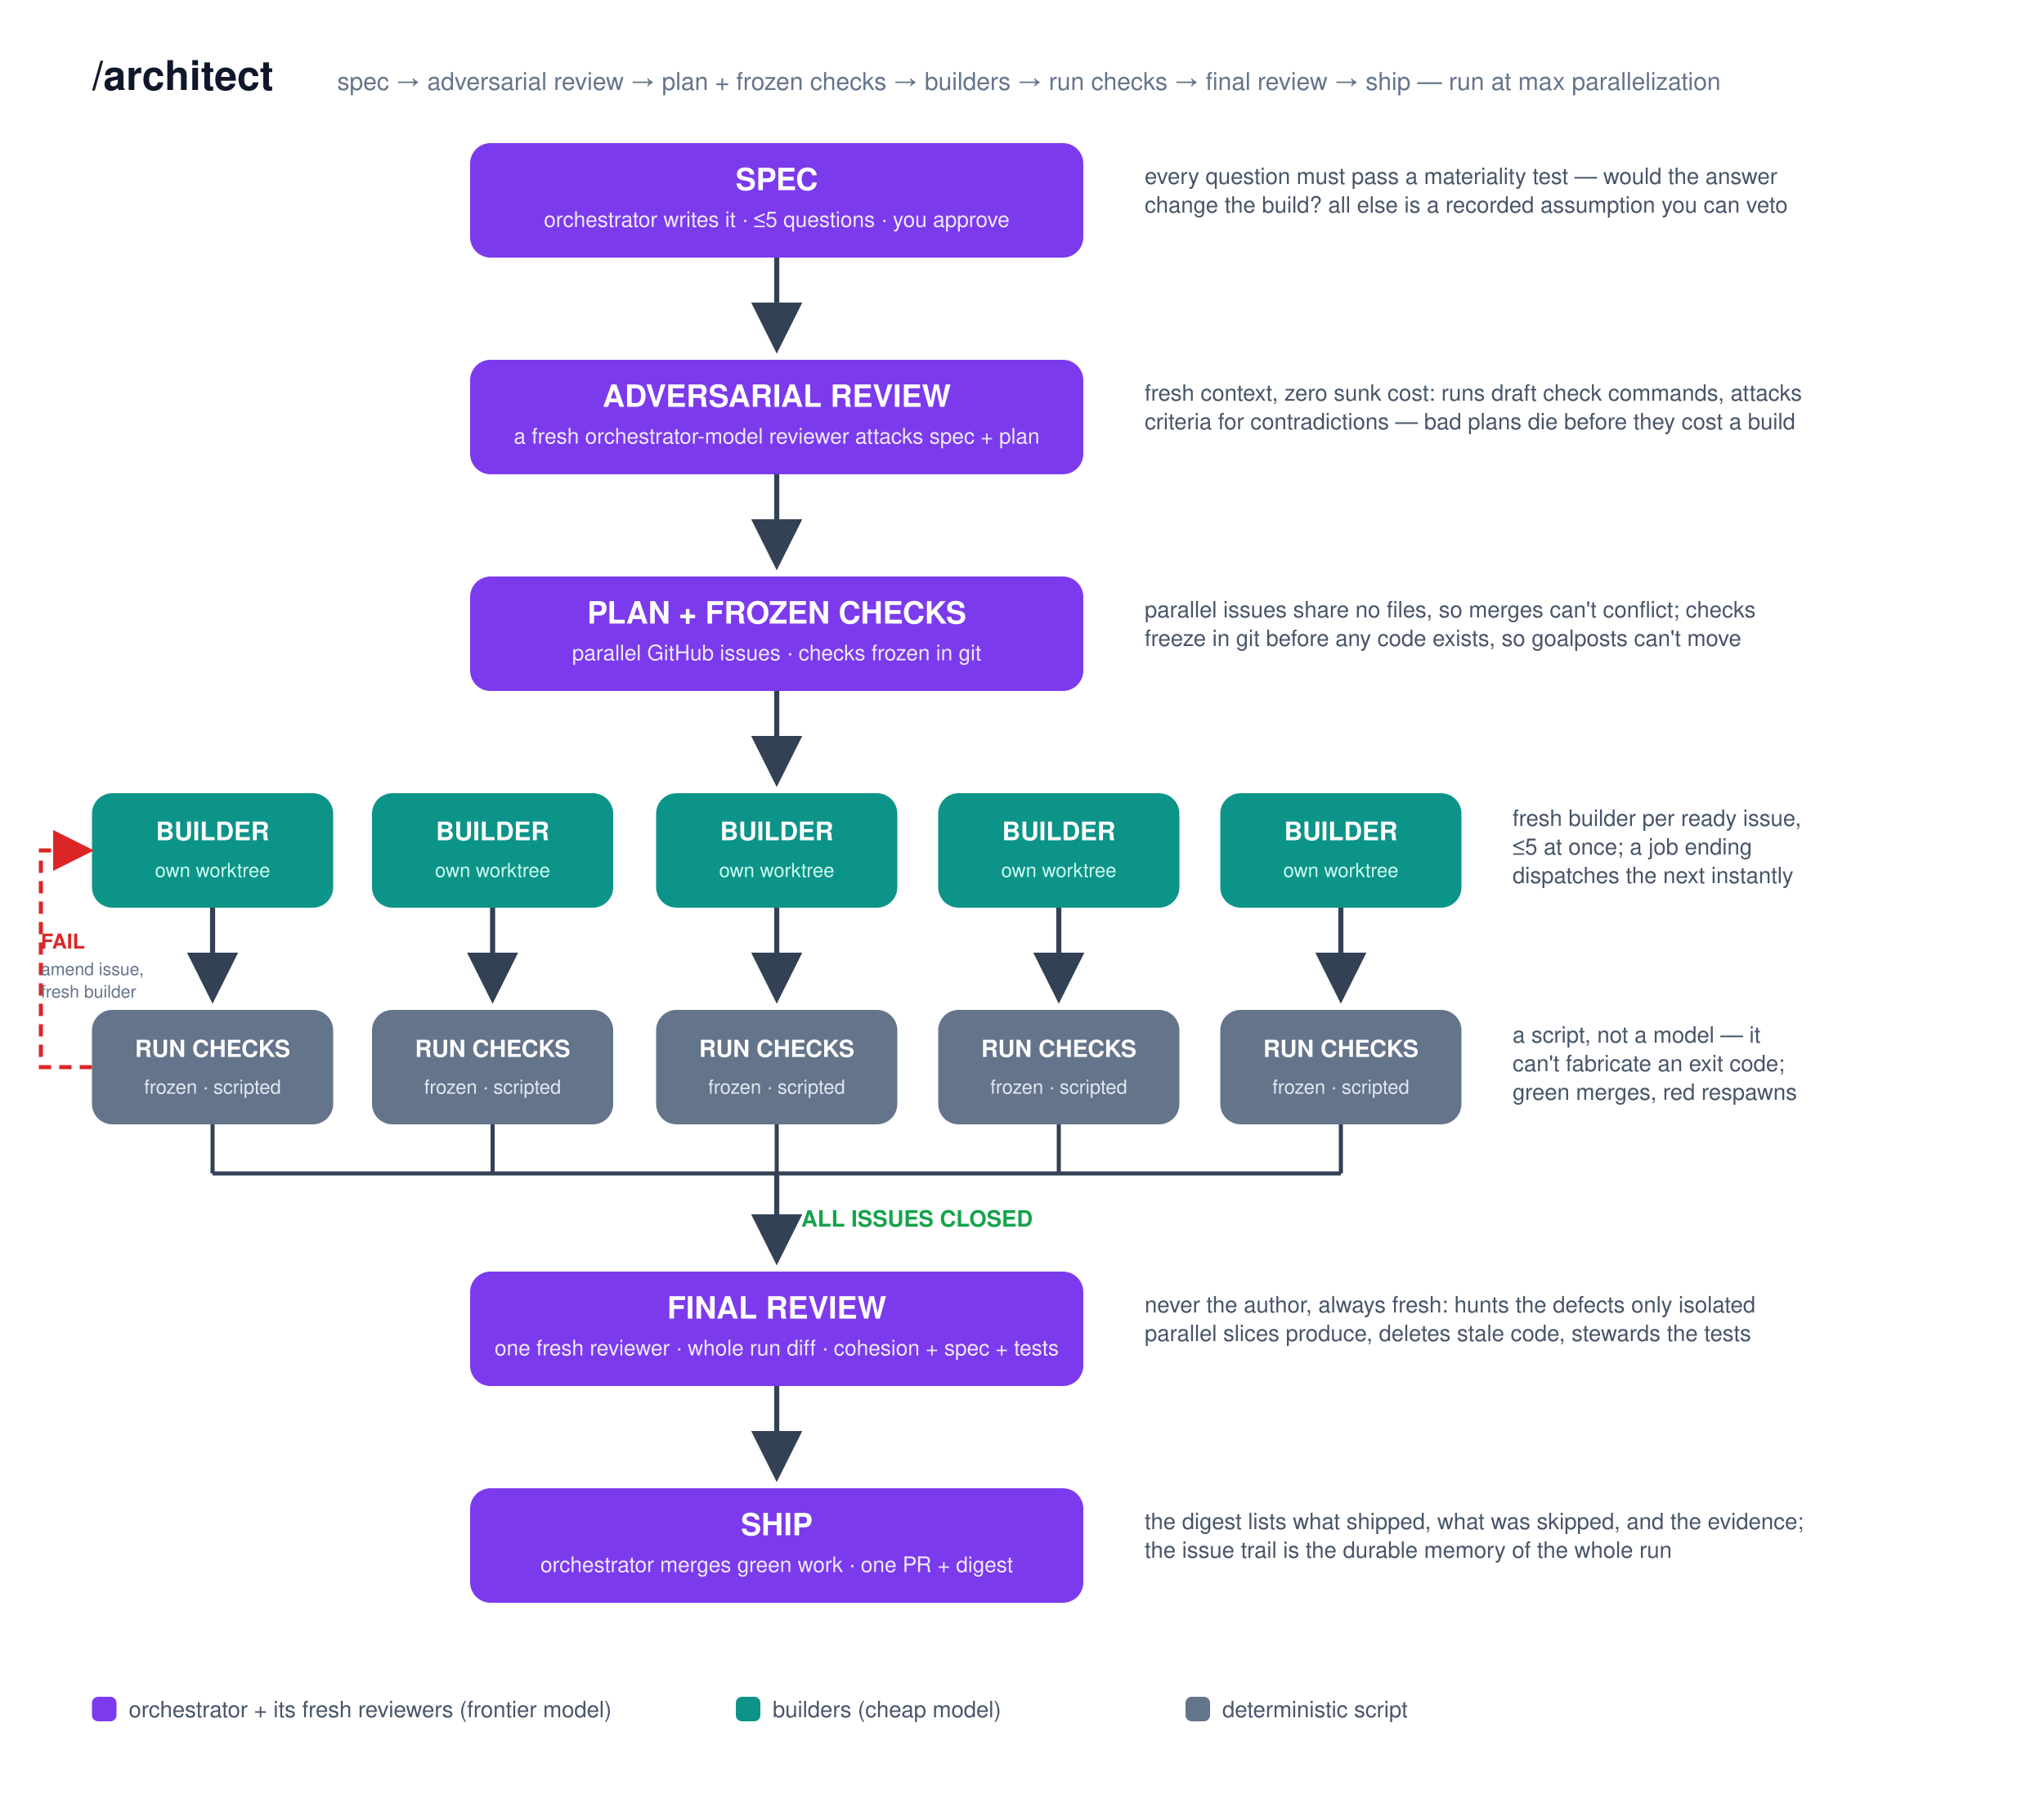
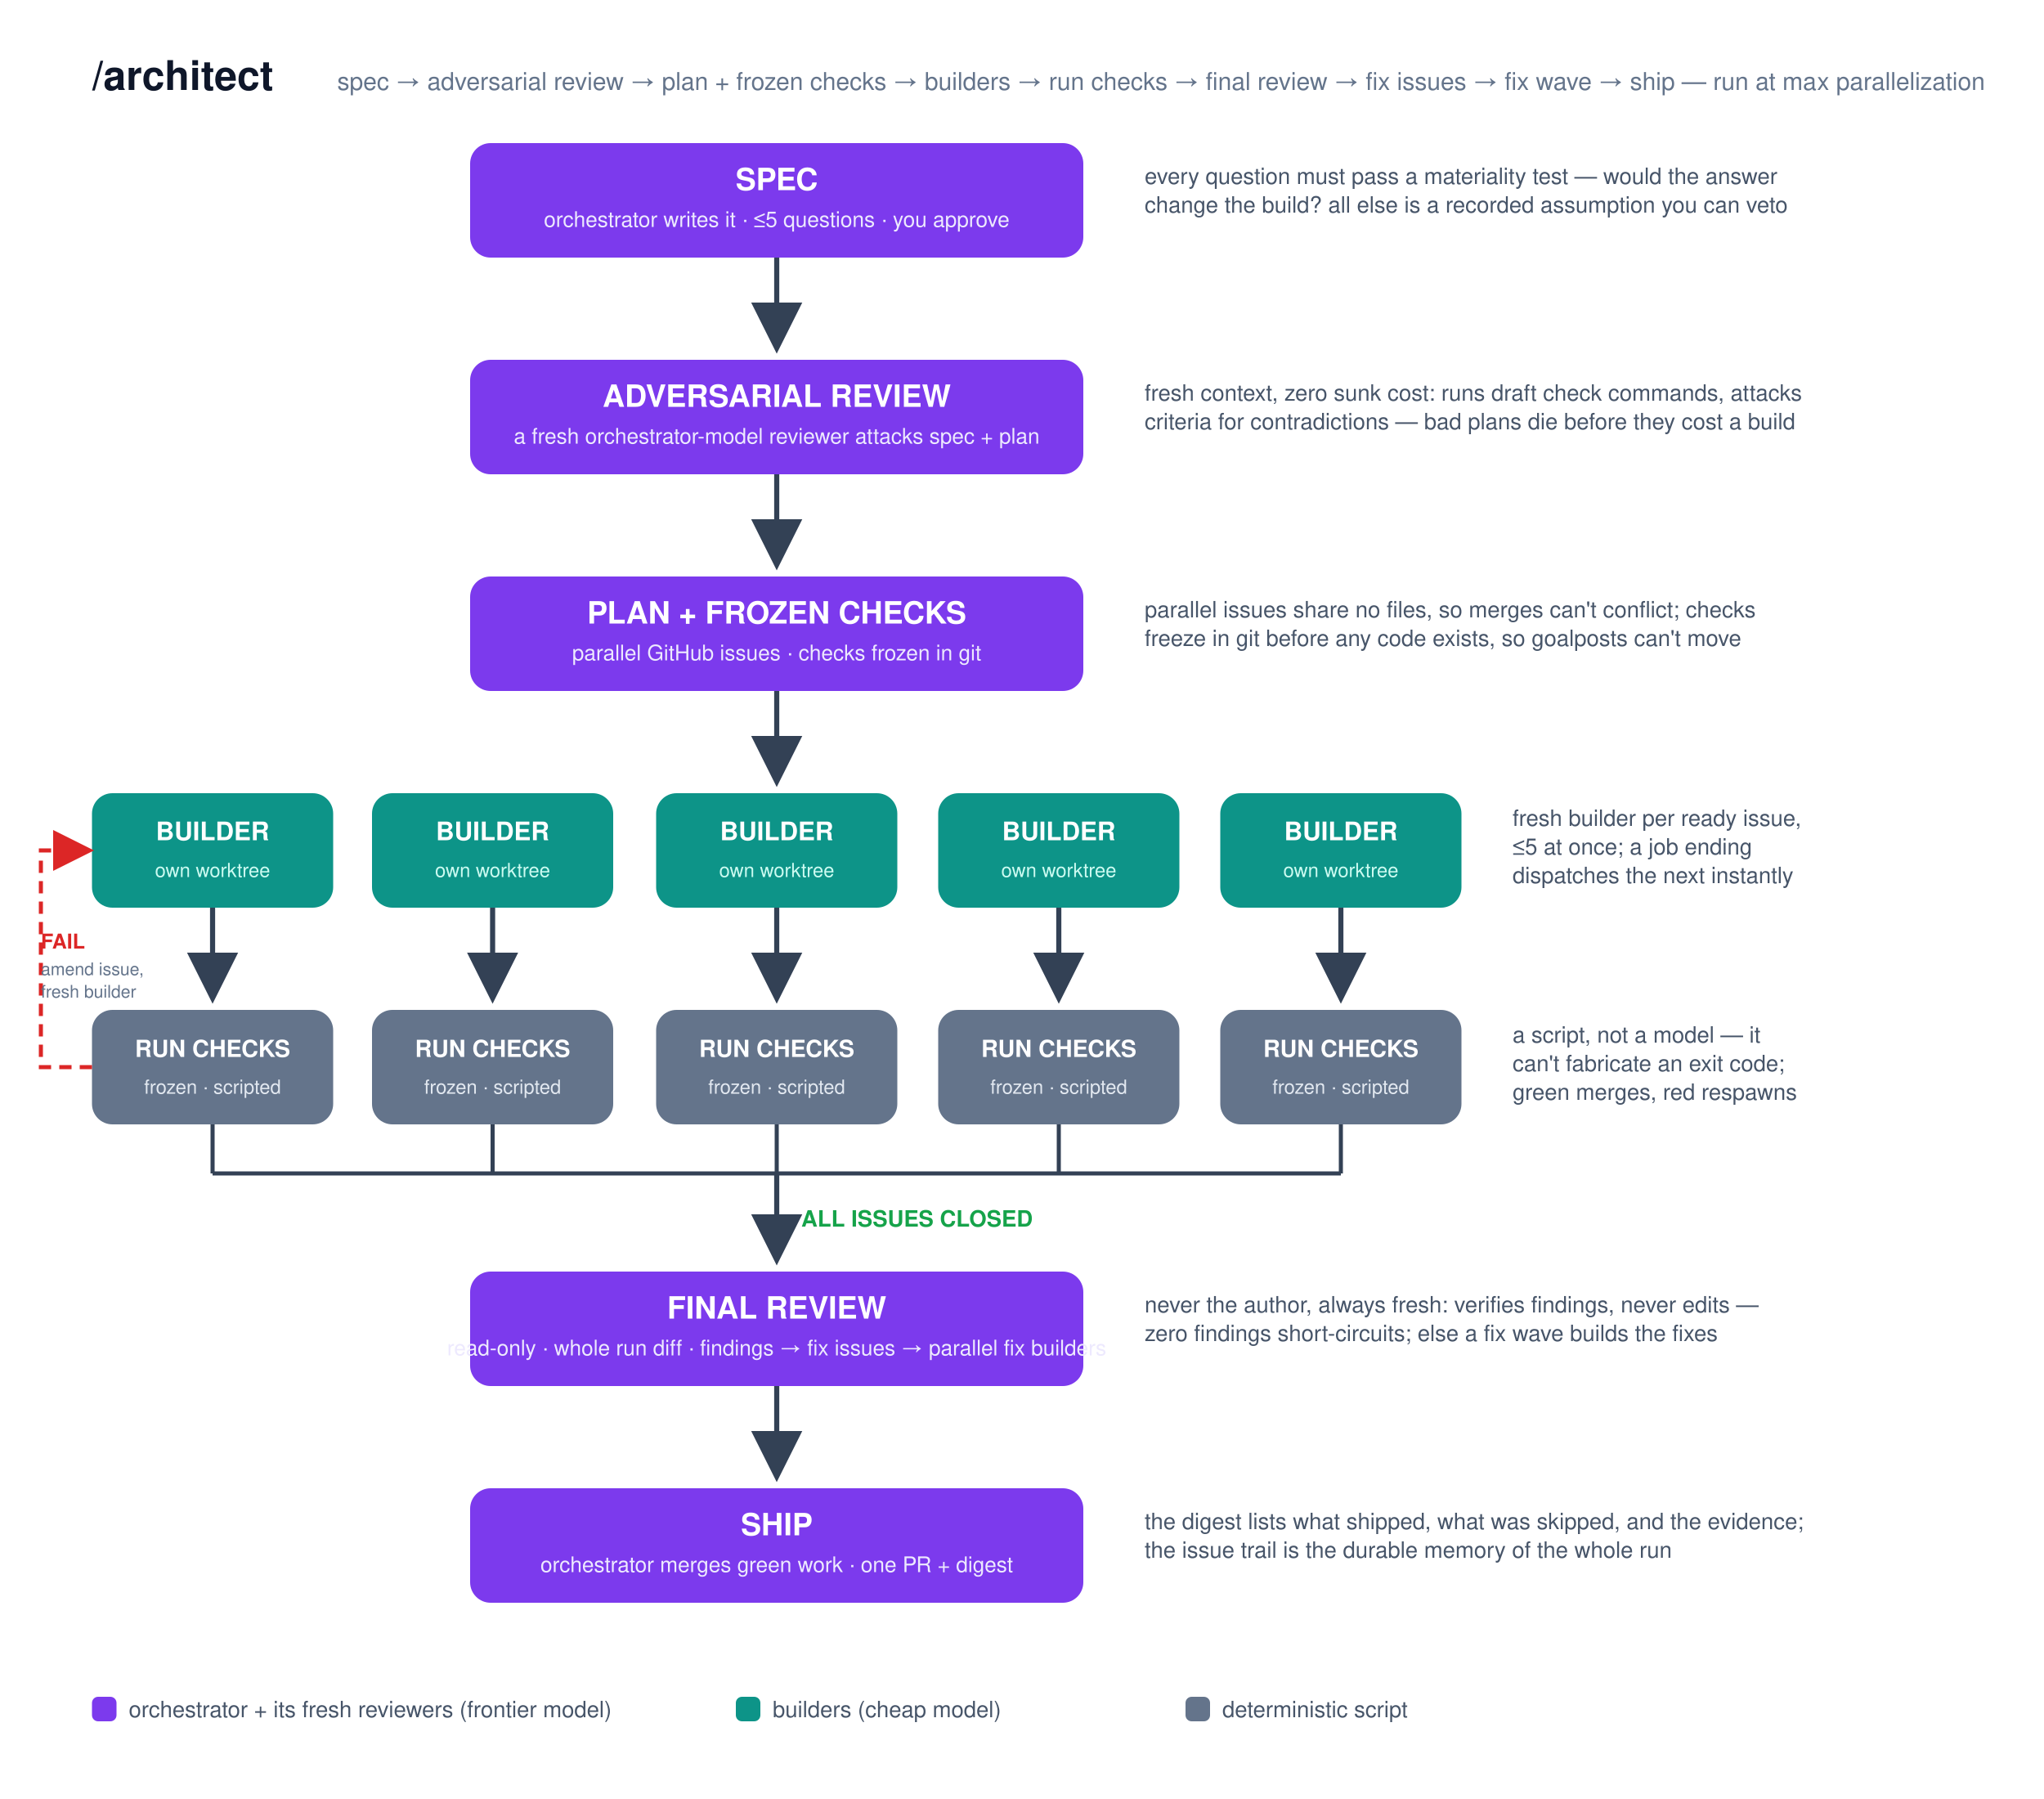
<svg xmlns="http://www.w3.org/2000/svg" viewBox="0 0 1000 880" font-family="-apple-system,'Segoe UI',Helvetica,Arial,sans-serif">
  <defs>
    <marker id="arr" markerWidth="10" markerHeight="10" refX="8" refY="5" orient="auto">
      <path d="M0,0 L10,5 L0,10 z" fill="#334155" />
    </marker>
    <marker id="arrRed" markerWidth="10" markerHeight="10" refX="8" refY="5" orient="auto">
      <path d="M0,0 L10,5 L0,10 z" fill="#dc2626" />
    </marker>
  </defs>
  <rect width="1000" height="880" fill="#ffffff" />
  <text x="45" y="44" font-size="20" font-weight="700" fill="#0f172a">/architect</text>
-   <text x="165" y="44" font-size="12" fill="#64748b">spec → adversarial review → plan + frozen checks → builders → run checks → final review → ship — run at max parallelization</text>
+   <text x="165" y="44" font-size="12" fill="#64748b">spec → adversarial review → plan + frozen checks → builders → run checks → final review → fix issues → fix wave → ship — run at max parallelization</text>
  <line x1="380" y1="126" x2="380" y2="168" stroke="#334155" stroke-width="2.5" marker-end="url(#arr)" />
  <line x1="380" y1="232" x2="380" y2="274" stroke="#334155" stroke-width="2.5" marker-end="url(#arr)" />
  <line x1="380" y1="338" x2="380" y2="380" stroke="#334155" stroke-width="2.5" marker-end="url(#arr)" />
  <rect x="230" y="70" width="300" height="56" rx="10" fill="#7c3aed" />
  <text x="380" y="93" font-size="15" font-weight="700" fill="#ffffff" text-anchor="middle">SPEC</text>
  <text x="380" y="111" font-size="10.5" fill="#ede9fe" text-anchor="middle">orchestrator writes it · ≤5 questions · you approve</text>
  <text x="560" y="90" font-size="11" fill="#475569">every question must pass a materiality test — would the answer</text>
  <text x="560" y="104" font-size="11" fill="#475569">change the build? all else is a recorded assumption you can veto</text>
  <rect x="230" y="176" width="300" height="56" rx="10" fill="#7c3aed" />
  <text x="380" y="199" font-size="15" font-weight="700" fill="#ffffff" text-anchor="middle">ADVERSARIAL REVIEW</text>
  <text x="380" y="217" font-size="10.5" fill="#ede9fe" text-anchor="middle">a fresh orchestrator-model reviewer attacks spec + plan</text>
  <text x="560" y="196" font-size="11" fill="#475569">fresh context, zero sunk cost: runs draft check commands, attacks</text>
  <text x="560" y="210" font-size="11" fill="#475569">criteria for contradictions — bad plans die before they cost a build</text>
  <rect x="230" y="282" width="300" height="56" rx="10" fill="#7c3aed" />
  <text x="380" y="305" font-size="15" font-weight="700" fill="#ffffff" text-anchor="middle">PLAN + FROZEN CHECKS</text>
  <text x="380" y="323" font-size="10.5" fill="#ede9fe" text-anchor="middle">parallel GitHub issues · checks frozen in git</text>
  <text x="560" y="302" font-size="11" fill="#475569">parallel issues share no files, so merges can't conflict; checks</text>
  <text x="560" y="316" font-size="11" fill="#475569">freeze in git before any code exists, so goalposts can't move</text>
  <rect x="45" y="388" width="118" height="56" rx="10" fill="#0d9488" />
  <rect x="182" y="388" width="118" height="56" rx="10" fill="#0d9488" />
  <rect x="321" y="388" width="118" height="56" rx="10" fill="#0d9488" />
  <rect x="459" y="388" width="118" height="56" rx="10" fill="#0d9488" />
  <rect x="597" y="388" width="118" height="56" rx="10" fill="#0d9488" />
  <text x="104" y="411" font-size="12.5" font-weight="700" fill="#ffffff" text-anchor="middle">BUILDER</text>
  <text x="241" y="411" font-size="12.5" font-weight="700" fill="#ffffff" text-anchor="middle">BUILDER</text>
  <text x="380" y="411" font-size="12.5" font-weight="700" fill="#ffffff" text-anchor="middle">BUILDER</text>
  <text x="518" y="411" font-size="12.5" font-weight="700" fill="#ffffff" text-anchor="middle">BUILDER</text>
  <text x="656" y="411" font-size="12.5" font-weight="700" fill="#ffffff" text-anchor="middle">BUILDER</text>
  <text x="104" y="429" font-size="9.5" fill="#ccfbf1" text-anchor="middle">own worktree</text>
  <text x="241" y="429" font-size="9.5" fill="#ccfbf1" text-anchor="middle">own worktree</text>
  <text x="380" y="429" font-size="9.5" fill="#ccfbf1" text-anchor="middle">own worktree</text>
  <text x="518" y="429" font-size="9.5" fill="#ccfbf1" text-anchor="middle">own worktree</text>
  <text x="656" y="429" font-size="9.5" fill="#ccfbf1" text-anchor="middle">own worktree</text>
  <text x="740" y="404" font-size="11" fill="#475569">fresh builder per ready issue,</text>
  <text x="740" y="418" font-size="11" fill="#475569">≤5 at once; a job ending</text>
  <text x="740" y="432" font-size="11" fill="#475569">dispatches the next instantly</text>
  <line x1="104" y1="444" x2="104" y2="486" stroke="#334155" stroke-width="2.5" marker-end="url(#arr)" />
  <line x1="241" y1="444" x2="241" y2="486" stroke="#334155" stroke-width="2.5" marker-end="url(#arr)" />
  <line x1="380" y1="444" x2="380" y2="486" stroke="#334155" stroke-width="2.5" marker-end="url(#arr)" />
  <line x1="518" y1="444" x2="518" y2="486" stroke="#334155" stroke-width="2.5" marker-end="url(#arr)" />
  <line x1="656" y1="444" x2="656" y2="486" stroke="#334155" stroke-width="2.5" marker-end="url(#arr)" />
  <rect x="45" y="494" width="118" height="56" rx="10" fill="#64748b" />
  <rect x="182" y="494" width="118" height="56" rx="10" fill="#64748b" />
  <rect x="321" y="494" width="118" height="56" rx="10" fill="#64748b" />
  <rect x="459" y="494" width="118" height="56" rx="10" fill="#64748b" />
  <rect x="597" y="494" width="118" height="56" rx="10" fill="#64748b" />
  <text x="104" y="517" font-size="11.5" font-weight="700" fill="#ffffff" text-anchor="middle">RUN CHECKS</text>
  <text x="241" y="517" font-size="11.5" font-weight="700" fill="#ffffff" text-anchor="middle">RUN CHECKS</text>
  <text x="380" y="517" font-size="11.5" font-weight="700" fill="#ffffff" text-anchor="middle">RUN CHECKS</text>
  <text x="518" y="517" font-size="11.5" font-weight="700" fill="#ffffff" text-anchor="middle">RUN CHECKS</text>
  <text x="656" y="517" font-size="11.5" font-weight="700" fill="#ffffff" text-anchor="middle">RUN CHECKS</text>
  <text x="104" y="535" font-size="9.5" fill="#e2e8f0" text-anchor="middle">frozen · scripted</text>
  <text x="241" y="535" font-size="9.5" fill="#e2e8f0" text-anchor="middle">frozen · scripted</text>
  <text x="380" y="535" font-size="9.5" fill="#e2e8f0" text-anchor="middle">frozen · scripted</text>
  <text x="518" y="535" font-size="9.5" fill="#e2e8f0" text-anchor="middle">frozen · scripted</text>
  <text x="656" y="535" font-size="9.5" fill="#e2e8f0" text-anchor="middle">frozen · scripted</text>
  <text x="740" y="510" font-size="11" fill="#475569">a script, not a model — it</text>
  <text x="740" y="524" font-size="11" fill="#475569">can't fabricate an exit code;</text>
  <text x="740" y="538" font-size="11" fill="#475569">green merges, red respawns</text>
  <path d="M 45 522 H 20 V 416 H 42" fill="none" stroke="#dc2626" stroke-width="2" stroke-dasharray="6 4" marker-end="url(#arrRed)" />
  <text x="20" y="464" font-size="10" font-weight="700" fill="#dc2626">FAIL</text>
  <text x="20" y="477" font-size="8.5" fill="#64748b">amend issue,</text>
  <text x="20" y="488" font-size="8.5" fill="#64748b">fresh builder</text>
  <line x1="104" y1="550" x2="104" y2="574" stroke="#334155" stroke-width="2" />
  <line x1="241" y1="550" x2="241" y2="574" stroke="#334155" stroke-width="2" />
  <line x1="380" y1="550" x2="380" y2="574" stroke="#334155" stroke-width="2" />
  <line x1="518" y1="550" x2="518" y2="574" stroke="#334155" stroke-width="2" />
  <line x1="656" y1="550" x2="656" y2="574" stroke="#334155" stroke-width="2" />
  <line x1="104" y1="574" x2="656" y2="574" stroke="#334155" stroke-width="2" />
  <line x1="380" y1="574" x2="380" y2="614" stroke="#334155" stroke-width="2.5" marker-end="url(#arr)" />
  <text x="392" y="600" font-size="11" font-weight="700" fill="#16a34a">ALL ISSUES CLOSED</text>
  <rect x="230" y="622" width="300" height="56" rx="10" fill="#7c3aed" />
  <text x="380" y="645" font-size="15" font-weight="700" fill="#ffffff" text-anchor="middle">FINAL REVIEW</text>
-   <text x="380" y="663" font-size="10.5" fill="#ede9fe" text-anchor="middle">one fresh reviewer · whole run diff · cohesion + spec + tests</text>
-   <text x="560" y="642" font-size="11" fill="#475569">never the author, always fresh: hunts the defects only isolated</text>
-   <text x="560" y="656" font-size="11" fill="#475569">parallel slices produce, deletes stale code, stewards the tests</text>
+   <text x="380" y="663" font-size="10.5" fill="#ede9fe" text-anchor="middle">read-only · whole run diff · findings → fix issues → parallel fix builders</text>
+   <text x="560" y="642" font-size="11" fill="#475569">never the author, always fresh: verifies findings, never edits —</text>
+   <text x="560" y="656" font-size="11" fill="#475569">zero findings short-circuits; else a fix wave builds the fixes</text>
  <line x1="380" y1="678" x2="380" y2="720" stroke="#334155" stroke-width="2.5" marker-end="url(#arr)" />
  <rect x="230" y="728" width="300" height="56" rx="10" fill="#7c3aed" />
  <text x="380" y="751" font-size="15" font-weight="700" fill="#ffffff" text-anchor="middle">SHIP</text>
  <text x="380" y="769" font-size="10.5" fill="#ede9fe" text-anchor="middle">orchestrator merges green work · one PR + digest</text>
  <text x="560" y="748" font-size="11" fill="#475569">the digest lists what shipped, what was skipped, and the evidence;</text>
  <text x="560" y="762" font-size="11" fill="#475569">the issue trail is the durable memory of the whole run</text>
  <rect x="45" y="830" width="12" height="12" rx="3" fill="#7c3aed" />
  <text x="63" y="840" font-size="11" fill="#475569">orchestrator + its fresh reviewers (frontier model)</text>
  <rect x="360" y="830" width="12" height="12" rx="3" fill="#0d9488" />
  <text x="378" y="840" font-size="11" fill="#475569">builders (cheap model)</text>
  <rect x="580" y="830" width="12" height="12" rx="3" fill="#64748b" />
  <text x="598" y="840" font-size="11" fill="#475569">deterministic script</text>
</svg>
